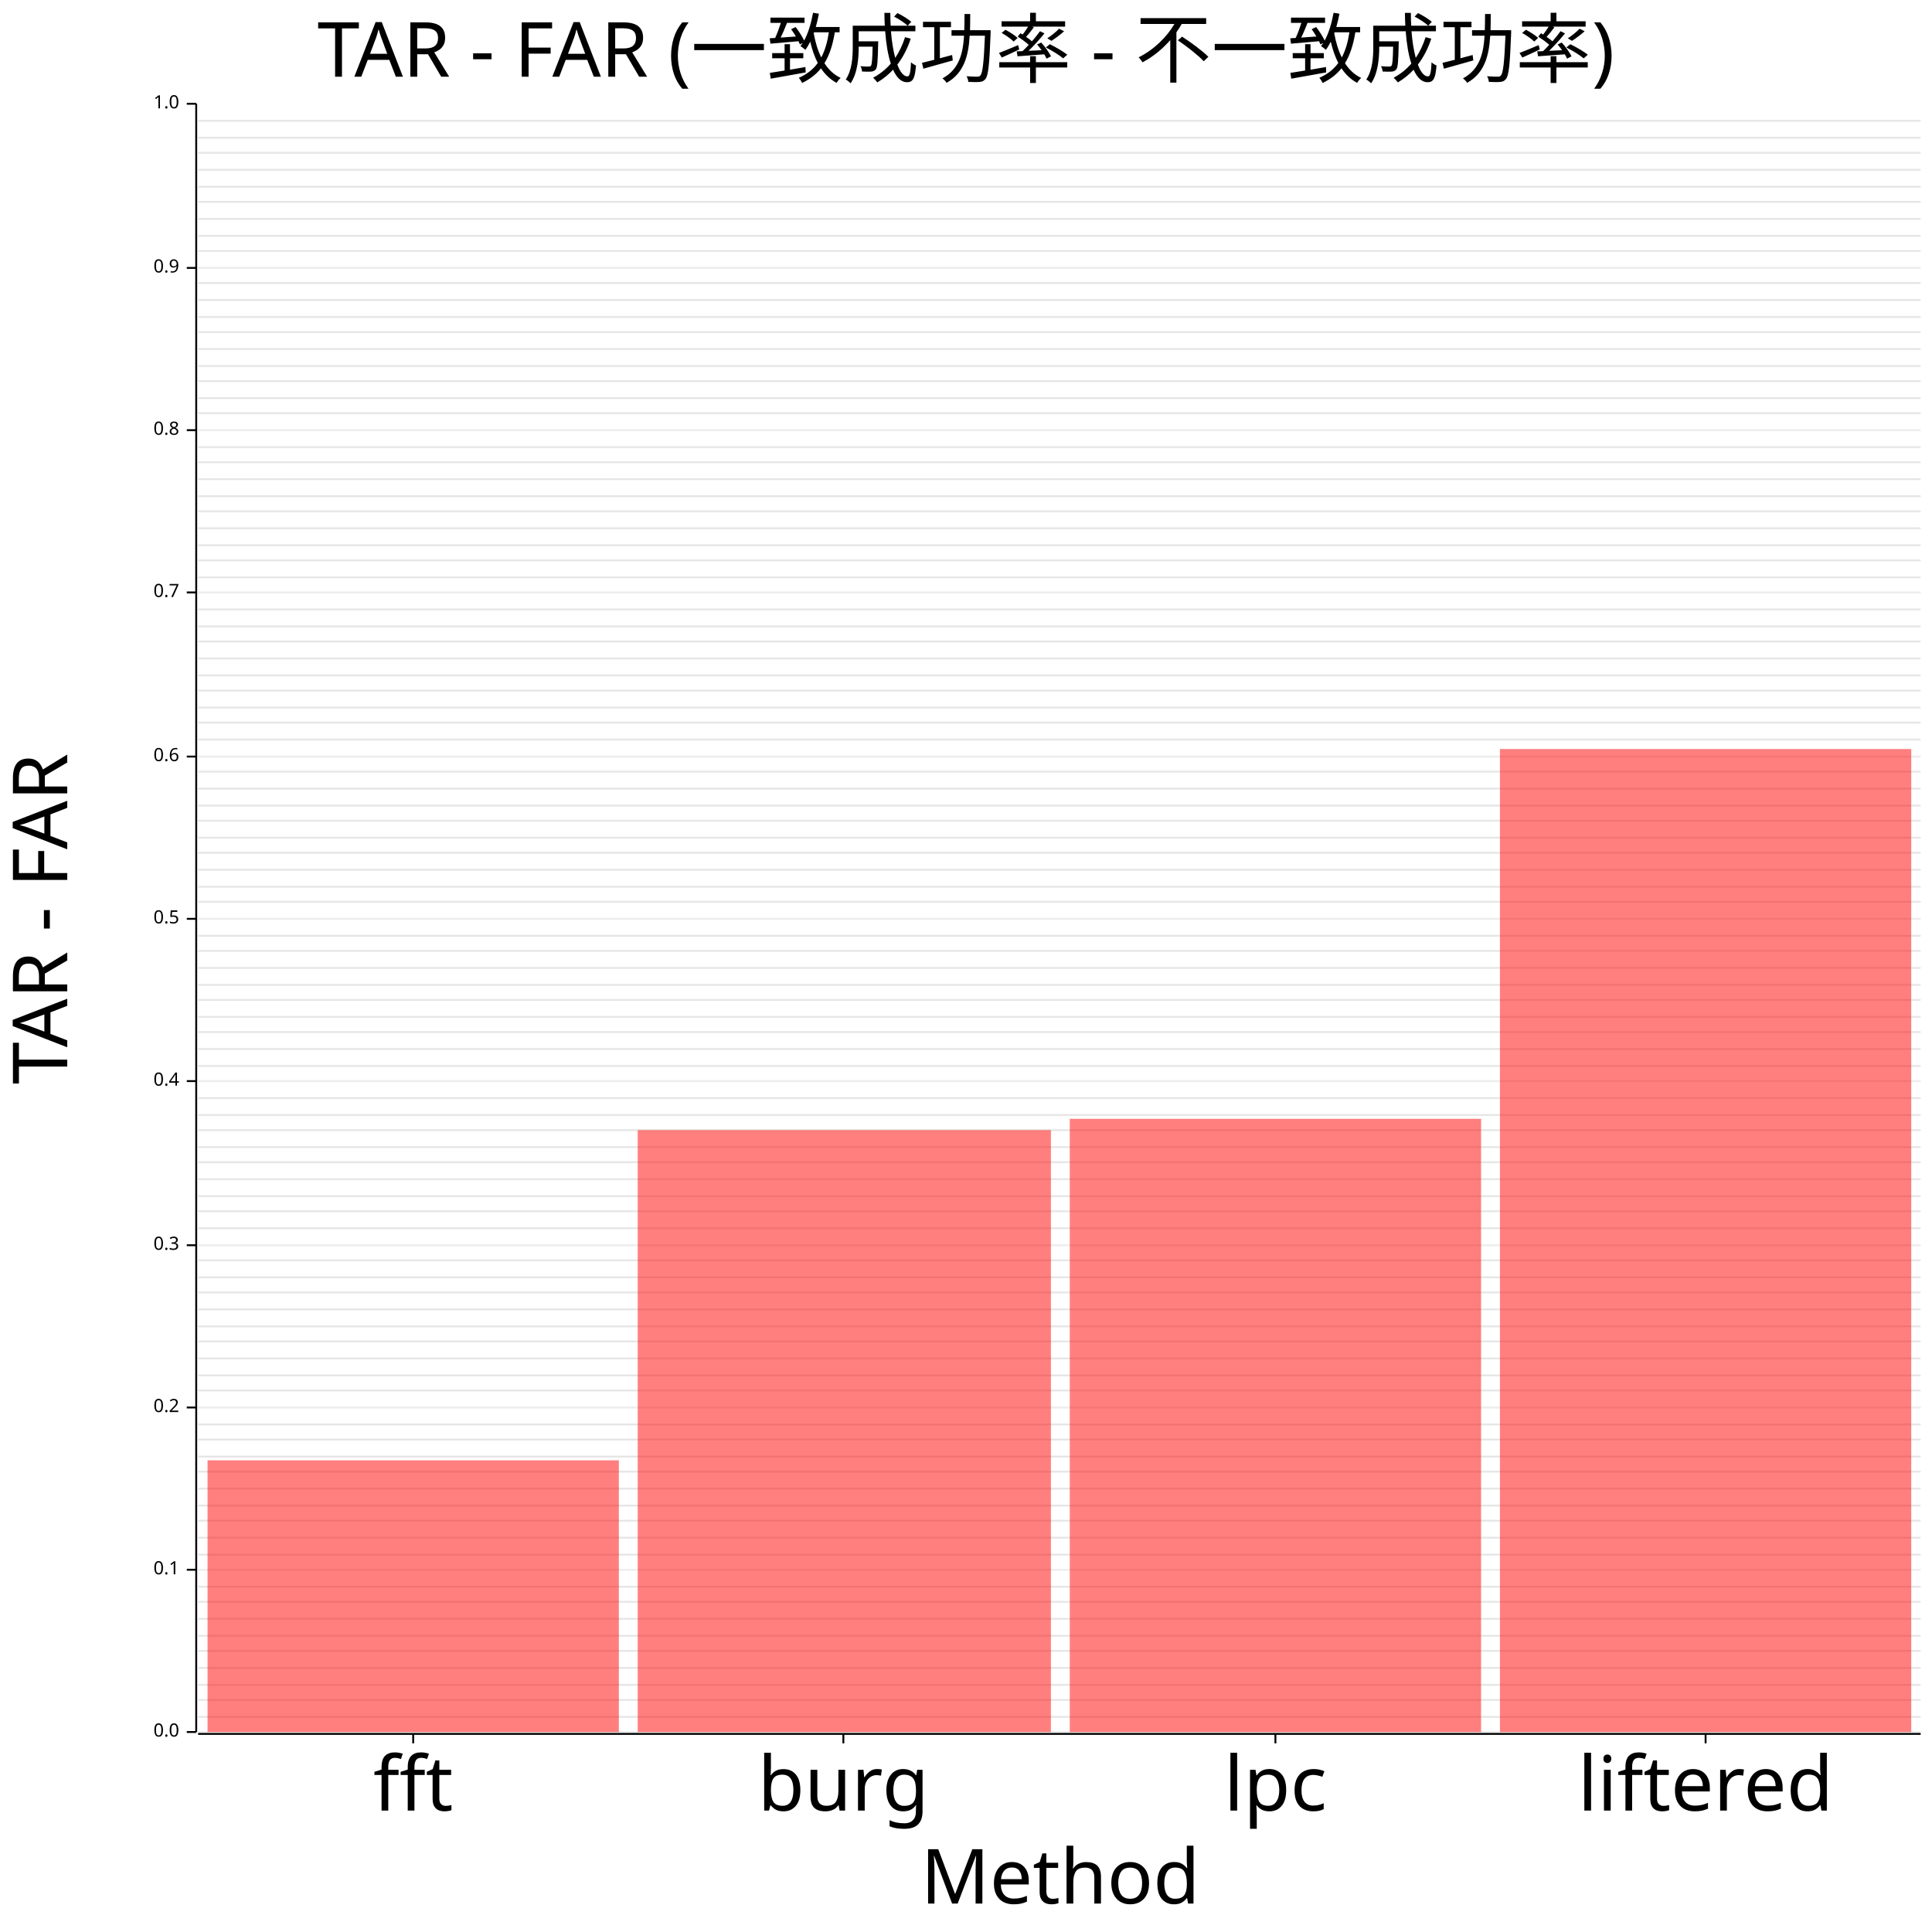
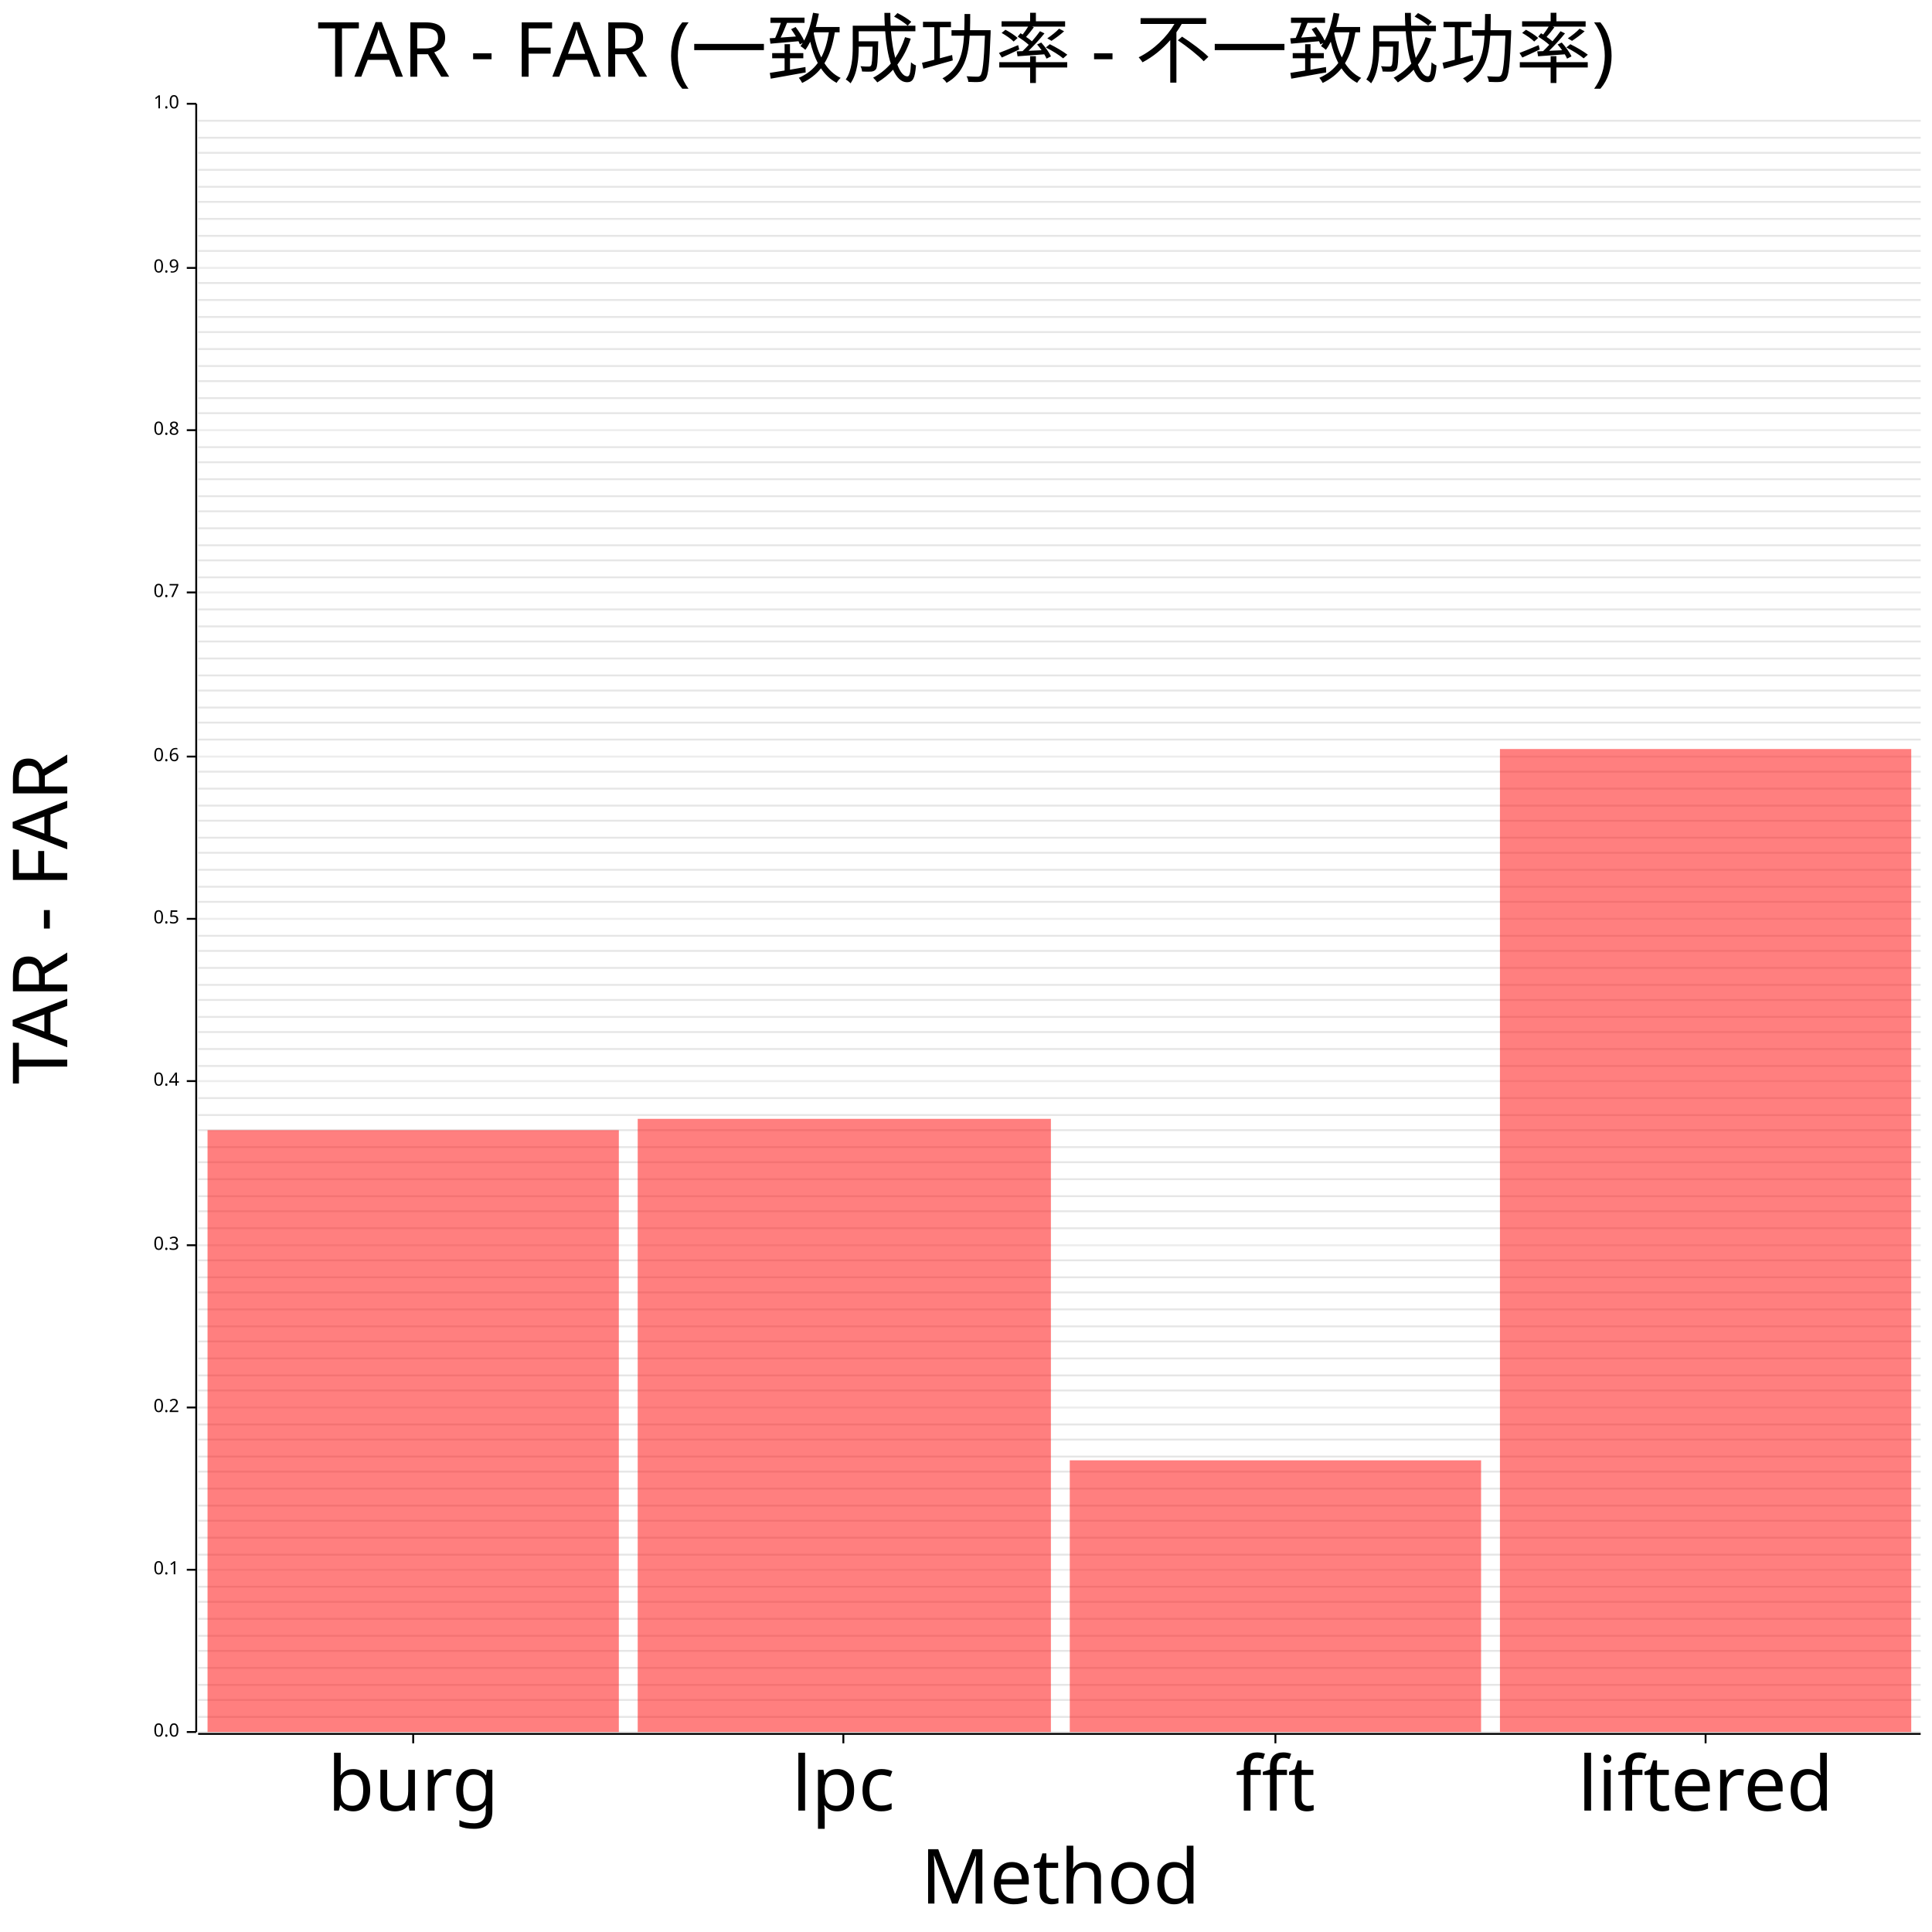
<svg xmlns="http://www.w3.org/2000/svg" width="1024" height="1024" viewBox="0 0 1024 1024">
  <rect x="0" y="0" width="1024" height="1024" opacity="1" fill="#FFFFFF" stroke="none" />
  <text x="512" y="10" dy="0.76em" text-anchor="middle" font-family="sans-serif" font-size="40.323" opacity="1" fill="#000000">
TAR - FAR (一致成功率 - 不一致成功率)
</text>
  <line opacity="0.1" stroke="#000000" stroke-width="1" x1="105" y1="918" x2="1018" y2="918" />
  <line opacity="0.1" stroke="#000000" stroke-width="1" x1="105" y1="910" x2="1018" y2="910" />
  <line opacity="0.1" stroke="#000000" stroke-width="1" x1="105" y1="901" x2="1018" y2="901" />
  <line opacity="0.1" stroke="#000000" stroke-width="1" x1="105" y1="893" x2="1018" y2="893" />
  <line opacity="0.1" stroke="#000000" stroke-width="1" x1="105" y1="884" x2="1018" y2="884" />
  <line opacity="0.1" stroke="#000000" stroke-width="1" x1="105" y1="875" x2="1018" y2="875" />
  <line opacity="0.1" stroke="#000000" stroke-width="1" x1="105" y1="867" x2="1018" y2="867" />
  <line opacity="0.1" stroke="#000000" stroke-width="1" x1="105" y1="858" x2="1018" y2="858" />
  <line opacity="0.1" stroke="#000000" stroke-width="1" x1="105" y1="849" x2="1018" y2="849" />
  <line opacity="0.1" stroke="#000000" stroke-width="1" x1="105" y1="841" x2="1018" y2="841" />
  <line opacity="0.1" stroke="#000000" stroke-width="1" x1="105" y1="832" x2="1018" y2="832" />
  <line opacity="0.1" stroke="#000000" stroke-width="1" x1="105" y1="824" x2="1018" y2="824" />
  <line opacity="0.1" stroke="#000000" stroke-width="1" x1="105" y1="815" x2="1018" y2="815" />
  <line opacity="0.1" stroke="#000000" stroke-width="1" x1="105" y1="806" x2="1018" y2="806" />
  <line opacity="0.1" stroke="#000000" stroke-width="1" x1="105" y1="798" x2="1018" y2="798" />
  <line opacity="0.1" stroke="#000000" stroke-width="1" x1="105" y1="789" x2="1018" y2="789" />
  <line opacity="0.1" stroke="#000000" stroke-width="1" x1="105" y1="780" x2="1018" y2="780" />
  <line opacity="0.1" stroke="#000000" stroke-width="1" x1="105" y1="772" x2="1018" y2="772" />
  <line opacity="0.1" stroke="#000000" stroke-width="1" x1="105" y1="763" x2="1018" y2="763" />
  <line opacity="0.1" stroke="#000000" stroke-width="1" x1="105" y1="755" x2="1018" y2="755" />
  <line opacity="0.1" stroke="#000000" stroke-width="1" x1="105" y1="746" x2="1018" y2="746" />
  <line opacity="0.1" stroke="#000000" stroke-width="1" x1="105" y1="737" x2="1018" y2="737" />
  <line opacity="0.1" stroke="#000000" stroke-width="1" x1="105" y1="729" x2="1018" y2="729" />
  <line opacity="0.1" stroke="#000000" stroke-width="1" x1="105" y1="720" x2="1018" y2="720" />
  <line opacity="0.1" stroke="#000000" stroke-width="1" x1="105" y1="711" x2="1018" y2="711" />
  <line opacity="0.1" stroke="#000000" stroke-width="1" x1="105" y1="703" x2="1018" y2="703" />
  <line opacity="0.1" stroke="#000000" stroke-width="1" x1="105" y1="694" x2="1018" y2="694" />
  <line opacity="0.1" stroke="#000000" stroke-width="1" x1="105" y1="685" x2="1018" y2="685" />
  <line opacity="0.1" stroke="#000000" stroke-width="1" x1="105" y1="677" x2="1018" y2="677" />
  <line opacity="0.1" stroke="#000000" stroke-width="1" x1="105" y1="668" x2="1018" y2="668" />
  <line opacity="0.1" stroke="#000000" stroke-width="1" x1="105" y1="660" x2="1018" y2="660" />
  <line opacity="0.1" stroke="#000000" stroke-width="1" x1="105" y1="651" x2="1018" y2="651" />
  <line opacity="0.1" stroke="#000000" stroke-width="1" x1="105" y1="642" x2="1018" y2="642" />
  <line opacity="0.1" stroke="#000000" stroke-width="1" x1="105" y1="634" x2="1018" y2="634" />
  <line opacity="0.1" stroke="#000000" stroke-width="1" x1="105" y1="625" x2="1018" y2="625" />
  <line opacity="0.1" stroke="#000000" stroke-width="1" x1="105" y1="616" x2="1018" y2="616" />
  <line opacity="0.1" stroke="#000000" stroke-width="1" x1="105" y1="608" x2="1018" y2="608" />
  <line opacity="0.1" stroke="#000000" stroke-width="1" x1="105" y1="599" x2="1018" y2="599" />
  <line opacity="0.1" stroke="#000000" stroke-width="1" x1="105" y1="591" x2="1018" y2="591" />
  <line opacity="0.1" stroke="#000000" stroke-width="1" x1="105" y1="582" x2="1018" y2="582" />
  <line opacity="0.1" stroke="#000000" stroke-width="1" x1="105" y1="573" x2="1018" y2="573" />
  <line opacity="0.1" stroke="#000000" stroke-width="1" x1="105" y1="565" x2="1018" y2="565" />
  <line opacity="0.1" stroke="#000000" stroke-width="1" x1="105" y1="556" x2="1018" y2="556" />
  <line opacity="0.1" stroke="#000000" stroke-width="1" x1="105" y1="547" x2="1018" y2="547" />
  <line opacity="0.1" stroke="#000000" stroke-width="1" x1="105" y1="539" x2="1018" y2="539" />
  <line opacity="0.1" stroke="#000000" stroke-width="1" x1="105" y1="530" x2="1018" y2="530" />
  <line opacity="0.1" stroke="#000000" stroke-width="1" x1="105" y1="522" x2="1018" y2="522" />
  <line opacity="0.1" stroke="#000000" stroke-width="1" x1="105" y1="513" x2="1018" y2="513" />
  <line opacity="0.1" stroke="#000000" stroke-width="1" x1="105" y1="504" x2="1018" y2="504" />
  <line opacity="0.1" stroke="#000000" stroke-width="1" x1="105" y1="496" x2="1018" y2="496" />
  <line opacity="0.1" stroke="#000000" stroke-width="1" x1="105" y1="487" x2="1018" y2="487" />
  <line opacity="0.1" stroke="#000000" stroke-width="1" x1="105" y1="478" x2="1018" y2="478" />
  <line opacity="0.1" stroke="#000000" stroke-width="1" x1="105" y1="470" x2="1018" y2="470" />
  <line opacity="0.1" stroke="#000000" stroke-width="1" x1="105" y1="461" x2="1018" y2="461" />
  <line opacity="0.1" stroke="#000000" stroke-width="1" x1="105" y1="452" x2="1018" y2="452" />
  <line opacity="0.1" stroke="#000000" stroke-width="1" x1="105" y1="444" x2="1018" y2="444" />
  <line opacity="0.1" stroke="#000000" stroke-width="1" x1="105" y1="435" x2="1018" y2="435" />
  <line opacity="0.1" stroke="#000000" stroke-width="1" x1="105" y1="427" x2="1018" y2="427" />
  <line opacity="0.1" stroke="#000000" stroke-width="1" x1="105" y1="418" x2="1018" y2="418" />
  <line opacity="0.1" stroke="#000000" stroke-width="1" x1="105" y1="409" x2="1018" y2="409" />
  <line opacity="0.1" stroke="#000000" stroke-width="1" x1="105" y1="401" x2="1018" y2="401" />
  <line opacity="0.1" stroke="#000000" stroke-width="1" x1="105" y1="392" x2="1018" y2="392" />
  <line opacity="0.1" stroke="#000000" stroke-width="1" x1="105" y1="383" x2="1018" y2="383" />
  <line opacity="0.1" stroke="#000000" stroke-width="1" x1="105" y1="375" x2="1018" y2="375" />
  <line opacity="0.1" stroke="#000000" stroke-width="1" x1="105" y1="366" x2="1018" y2="366" />
  <line opacity="0.1" stroke="#000000" stroke-width="1" x1="105" y1="358" x2="1018" y2="358" />
  <line opacity="0.1" stroke="#000000" stroke-width="1" x1="105" y1="349" x2="1018" y2="349" />
  <line opacity="0.1" stroke="#000000" stroke-width="1" x1="105" y1="340" x2="1018" y2="340" />
  <line opacity="0.1" stroke="#000000" stroke-width="1" x1="105" y1="332" x2="1018" y2="332" />
  <line opacity="0.1" stroke="#000000" stroke-width="1" x1="105" y1="323" x2="1018" y2="323" />
  <line opacity="0.1" stroke="#000000" stroke-width="1" x1="105" y1="314" x2="1018" y2="314" />
  <line opacity="0.1" stroke="#000000" stroke-width="1" x1="105" y1="306" x2="1018" y2="306" />
  <line opacity="0.1" stroke="#000000" stroke-width="1" x1="105" y1="297" x2="1018" y2="297" />
  <line opacity="0.1" stroke="#000000" stroke-width="1" x1="105" y1="289" x2="1018" y2="289" />
  <line opacity="0.1" stroke="#000000" stroke-width="1" x1="105" y1="280" x2="1018" y2="280" />
  <line opacity="0.1" stroke="#000000" stroke-width="1" x1="105" y1="271" x2="1018" y2="271" />
  <line opacity="0.1" stroke="#000000" stroke-width="1" x1="105" y1="263" x2="1018" y2="263" />
  <line opacity="0.1" stroke="#000000" stroke-width="1" x1="105" y1="254" x2="1018" y2="254" />
  <line opacity="0.1" stroke="#000000" stroke-width="1" x1="105" y1="245" x2="1018" y2="245" />
  <line opacity="0.1" stroke="#000000" stroke-width="1" x1="105" y1="237" x2="1018" y2="237" />
  <line opacity="0.1" stroke="#000000" stroke-width="1" x1="105" y1="228" x2="1018" y2="228" />
  <line opacity="0.1" stroke="#000000" stroke-width="1" x1="105" y1="219" x2="1018" y2="219" />
  <line opacity="0.1" stroke="#000000" stroke-width="1" x1="105" y1="211" x2="1018" y2="211" />
  <line opacity="0.1" stroke="#000000" stroke-width="1" x1="105" y1="202" x2="1018" y2="202" />
  <line opacity="0.1" stroke="#000000" stroke-width="1" x1="105" y1="194" x2="1018" y2="194" />
  <line opacity="0.1" stroke="#000000" stroke-width="1" x1="105" y1="185" x2="1018" y2="185" />
  <line opacity="0.1" stroke="#000000" stroke-width="1" x1="105" y1="176" x2="1018" y2="176" />
  <line opacity="0.1" stroke="#000000" stroke-width="1" x1="105" y1="168" x2="1018" y2="168" />
  <line opacity="0.1" stroke="#000000" stroke-width="1" x1="105" y1="159" x2="1018" y2="159" />
  <line opacity="0.1" stroke="#000000" stroke-width="1" x1="105" y1="150" x2="1018" y2="150" />
  <line opacity="0.1" stroke="#000000" stroke-width="1" x1="105" y1="142" x2="1018" y2="142" />
  <line opacity="0.1" stroke="#000000" stroke-width="1" x1="105" y1="133" x2="1018" y2="133" />
  <line opacity="0.1" stroke="#000000" stroke-width="1" x1="105" y1="125" x2="1018" y2="125" />
  <line opacity="0.1" stroke="#000000" stroke-width="1" x1="105" y1="116" x2="1018" y2="116" />
  <line opacity="0.1" stroke="#000000" stroke-width="1" x1="105" y1="107" x2="1018" y2="107" />
  <line opacity="0.1" stroke="#000000" stroke-width="1" x1="105" y1="99" x2="1018" y2="99" />
  <line opacity="0.1" stroke="#000000" stroke-width="1" x1="105" y1="90" x2="1018" y2="90" />
  <line opacity="0.1" stroke="#000000" stroke-width="1" x1="105" y1="81" x2="1018" y2="81" />
  <line opacity="0.1" stroke="#000000" stroke-width="1" x1="105" y1="73" x2="1018" y2="73" />
  <line opacity="0.1" stroke="#000000" stroke-width="1" x1="105" y1="64" x2="1018" y2="64" />
  <text x="5" y="487" dy="0.76em" text-anchor="middle" font-family="sans-serif" font-size="40.323" opacity="1" fill="#000000" transform="rotate(270, 5, 487)">
TAR - FAR
</text>
  <text x="562" y="1019" dy="-0.5ex" text-anchor="middle" font-family="sans-serif" font-size="40.323" opacity="1" fill="#000000">
Method
</text>
  <line opacity="0.3" stroke="#FFFFFF" stroke-width="1" x1="105" y1="918" x2="1018" y2="918" />
  <line opacity="0.3" stroke="#FFFFFF" stroke-width="1" x1="105" y1="832" x2="1018" y2="832" />
  <line opacity="0.3" stroke="#FFFFFF" stroke-width="1" x1="105" y1="746" x2="1018" y2="746" />
  <line opacity="0.3" stroke="#FFFFFF" stroke-width="1" x1="105" y1="660" x2="1018" y2="660" />
  <line opacity="0.3" stroke="#FFFFFF" stroke-width="1" x1="105" y1="573" x2="1018" y2="573" />
  <line opacity="0.3" stroke="#FFFFFF" stroke-width="1" x1="105" y1="487" x2="1018" y2="487" />
  <line opacity="0.3" stroke="#FFFFFF" stroke-width="1" x1="105" y1="401" x2="1018" y2="401" />
  <line opacity="0.3" stroke="#FFFFFF" stroke-width="1" x1="105" y1="314" x2="1018" y2="314" />
  <line opacity="0.3" stroke="#FFFFFF" stroke-width="1" x1="105" y1="228" x2="1018" y2="228" />
  <line opacity="0.3" stroke="#FFFFFF" stroke-width="1" x1="105" y1="142" x2="1018" y2="142" />
  <line opacity="0.3" stroke="#FFFFFF" stroke-width="1" x1="105" y1="55" x2="1018" y2="55" />
  <polyline fill="none" opacity="1" stroke="#000000" stroke-width="1" points="104,55 104,918 " />
  <text x="95" y="918" dy="0.5ex" text-anchor="end" font-family="sans-serif" font-size="9.677" opacity="1" fill="#000000">
0.0
</text>
  <polyline fill="none" opacity="1" stroke="#000000" stroke-width="1" points="99,918 104,918 " />
  <text x="95" y="832" dy="0.5ex" text-anchor="end" font-family="sans-serif" font-size="9.677" opacity="1" fill="#000000">
0.1
</text>
  <polyline fill="none" opacity="1" stroke="#000000" stroke-width="1" points="99,832 104,832 " />
  <text x="95" y="746" dy="0.5ex" text-anchor="end" font-family="sans-serif" font-size="9.677" opacity="1" fill="#000000">
0.2
</text>
  <polyline fill="none" opacity="1" stroke="#000000" stroke-width="1" points="99,746 104,746 " />
  <text x="95" y="660" dy="0.5ex" text-anchor="end" font-family="sans-serif" font-size="9.677" opacity="1" fill="#000000">
0.3
</text>
  <polyline fill="none" opacity="1" stroke="#000000" stroke-width="1" points="99,660 104,660 " />
  <text x="95" y="573" dy="0.5ex" text-anchor="end" font-family="sans-serif" font-size="9.677" opacity="1" fill="#000000">
0.4
</text>
  <polyline fill="none" opacity="1" stroke="#000000" stroke-width="1" points="99,573 104,573 " />
  <text x="95" y="487" dy="0.5ex" text-anchor="end" font-family="sans-serif" font-size="9.677" opacity="1" fill="#000000">
0.5
</text>
  <polyline fill="none" opacity="1" stroke="#000000" stroke-width="1" points="99,487 104,487 " />
  <text x="95" y="401" dy="0.5ex" text-anchor="end" font-family="sans-serif" font-size="9.677" opacity="1" fill="#000000">
0.6
</text>
  <polyline fill="none" opacity="1" stroke="#000000" stroke-width="1" points="99,401 104,401 " />
  <text x="95" y="314" dy="0.5ex" text-anchor="end" font-family="sans-serif" font-size="9.677" opacity="1" fill="#000000">
0.7
</text>
  <polyline fill="none" opacity="1" stroke="#000000" stroke-width="1" points="99,314 104,314 " />
  <text x="95" y="228" dy="0.5ex" text-anchor="end" font-family="sans-serif" font-size="9.677" opacity="1" fill="#000000">
0.8
</text>
  <polyline fill="none" opacity="1" stroke="#000000" stroke-width="1" points="99,228 104,228 " />
  <text x="95" y="142" dy="0.5ex" text-anchor="end" font-family="sans-serif" font-size="9.677" opacity="1" fill="#000000">
0.9
</text>
  <polyline fill="none" opacity="1" stroke="#000000" stroke-width="1" points="99,142 104,142 " />
  <text x="95" y="55" dy="0.5ex" text-anchor="end" font-family="sans-serif" font-size="9.677" opacity="1" fill="#000000">
1.0
</text>
  <polyline fill="none" opacity="1" stroke="#000000" stroke-width="1" points="99,55 104,55 " />
  <polyline fill="none" opacity="1" stroke="#000000" stroke-width="1" points="105,919 1018,919 " />
  <text x="219" y="929" dy="0.76em" text-anchor="middle" font-family="sans-serif" font-size="40.323" opacity="1" fill="#000000">
- fft
+ burg
</text>
  <polyline fill="none" opacity="1" stroke="#000000" stroke-width="1" points="219,919 219,924 " />
  <text x="447" y="929" dy="0.76em" text-anchor="middle" font-family="sans-serif" font-size="40.323" opacity="1" fill="#000000">
- burg
+ lpc
</text>
  <polyline fill="none" opacity="1" stroke="#000000" stroke-width="1" points="447,919 447,924 " />
  <text x="676" y="929" dy="0.76em" text-anchor="middle" font-family="sans-serif" font-size="40.323" opacity="1" fill="#000000">
- lpc
+ fft
</text>
  <polyline fill="none" opacity="1" stroke="#000000" stroke-width="1" points="676,919 676,924 " />
  <text x="904" y="929" dy="0.76em" text-anchor="middle" font-family="sans-serif" font-size="40.323" opacity="1" fill="#000000">
liftered
</text>
  <polyline fill="none" opacity="1" stroke="#000000" stroke-width="1" points="904,919 904,924 " />
+   <rect x="110" y="599" width="218" height="319" opacity="0.5" fill="#FF0000" stroke="none" />
  <rect x="795" y="397" width="218" height="521" opacity="0.5" fill="#FF0000" stroke="none" />
-   <rect x="110" y="774" width="218" height="144" opacity="0.5" fill="#FF0000" stroke="none" />
-   <rect x="338" y="599" width="219" height="319" opacity="0.5" fill="#FF0000" stroke="none" />
-   <rect x="567" y="593" width="218" height="325" opacity="0.5" fill="#FF0000" stroke="none" />
+   <rect x="567" y="774" width="218" height="144" opacity="0.5" fill="#FF0000" stroke="none" />
+   <rect x="338" y="593" width="219" height="325" opacity="0.5" fill="#FF0000" stroke="none" />
</svg>
